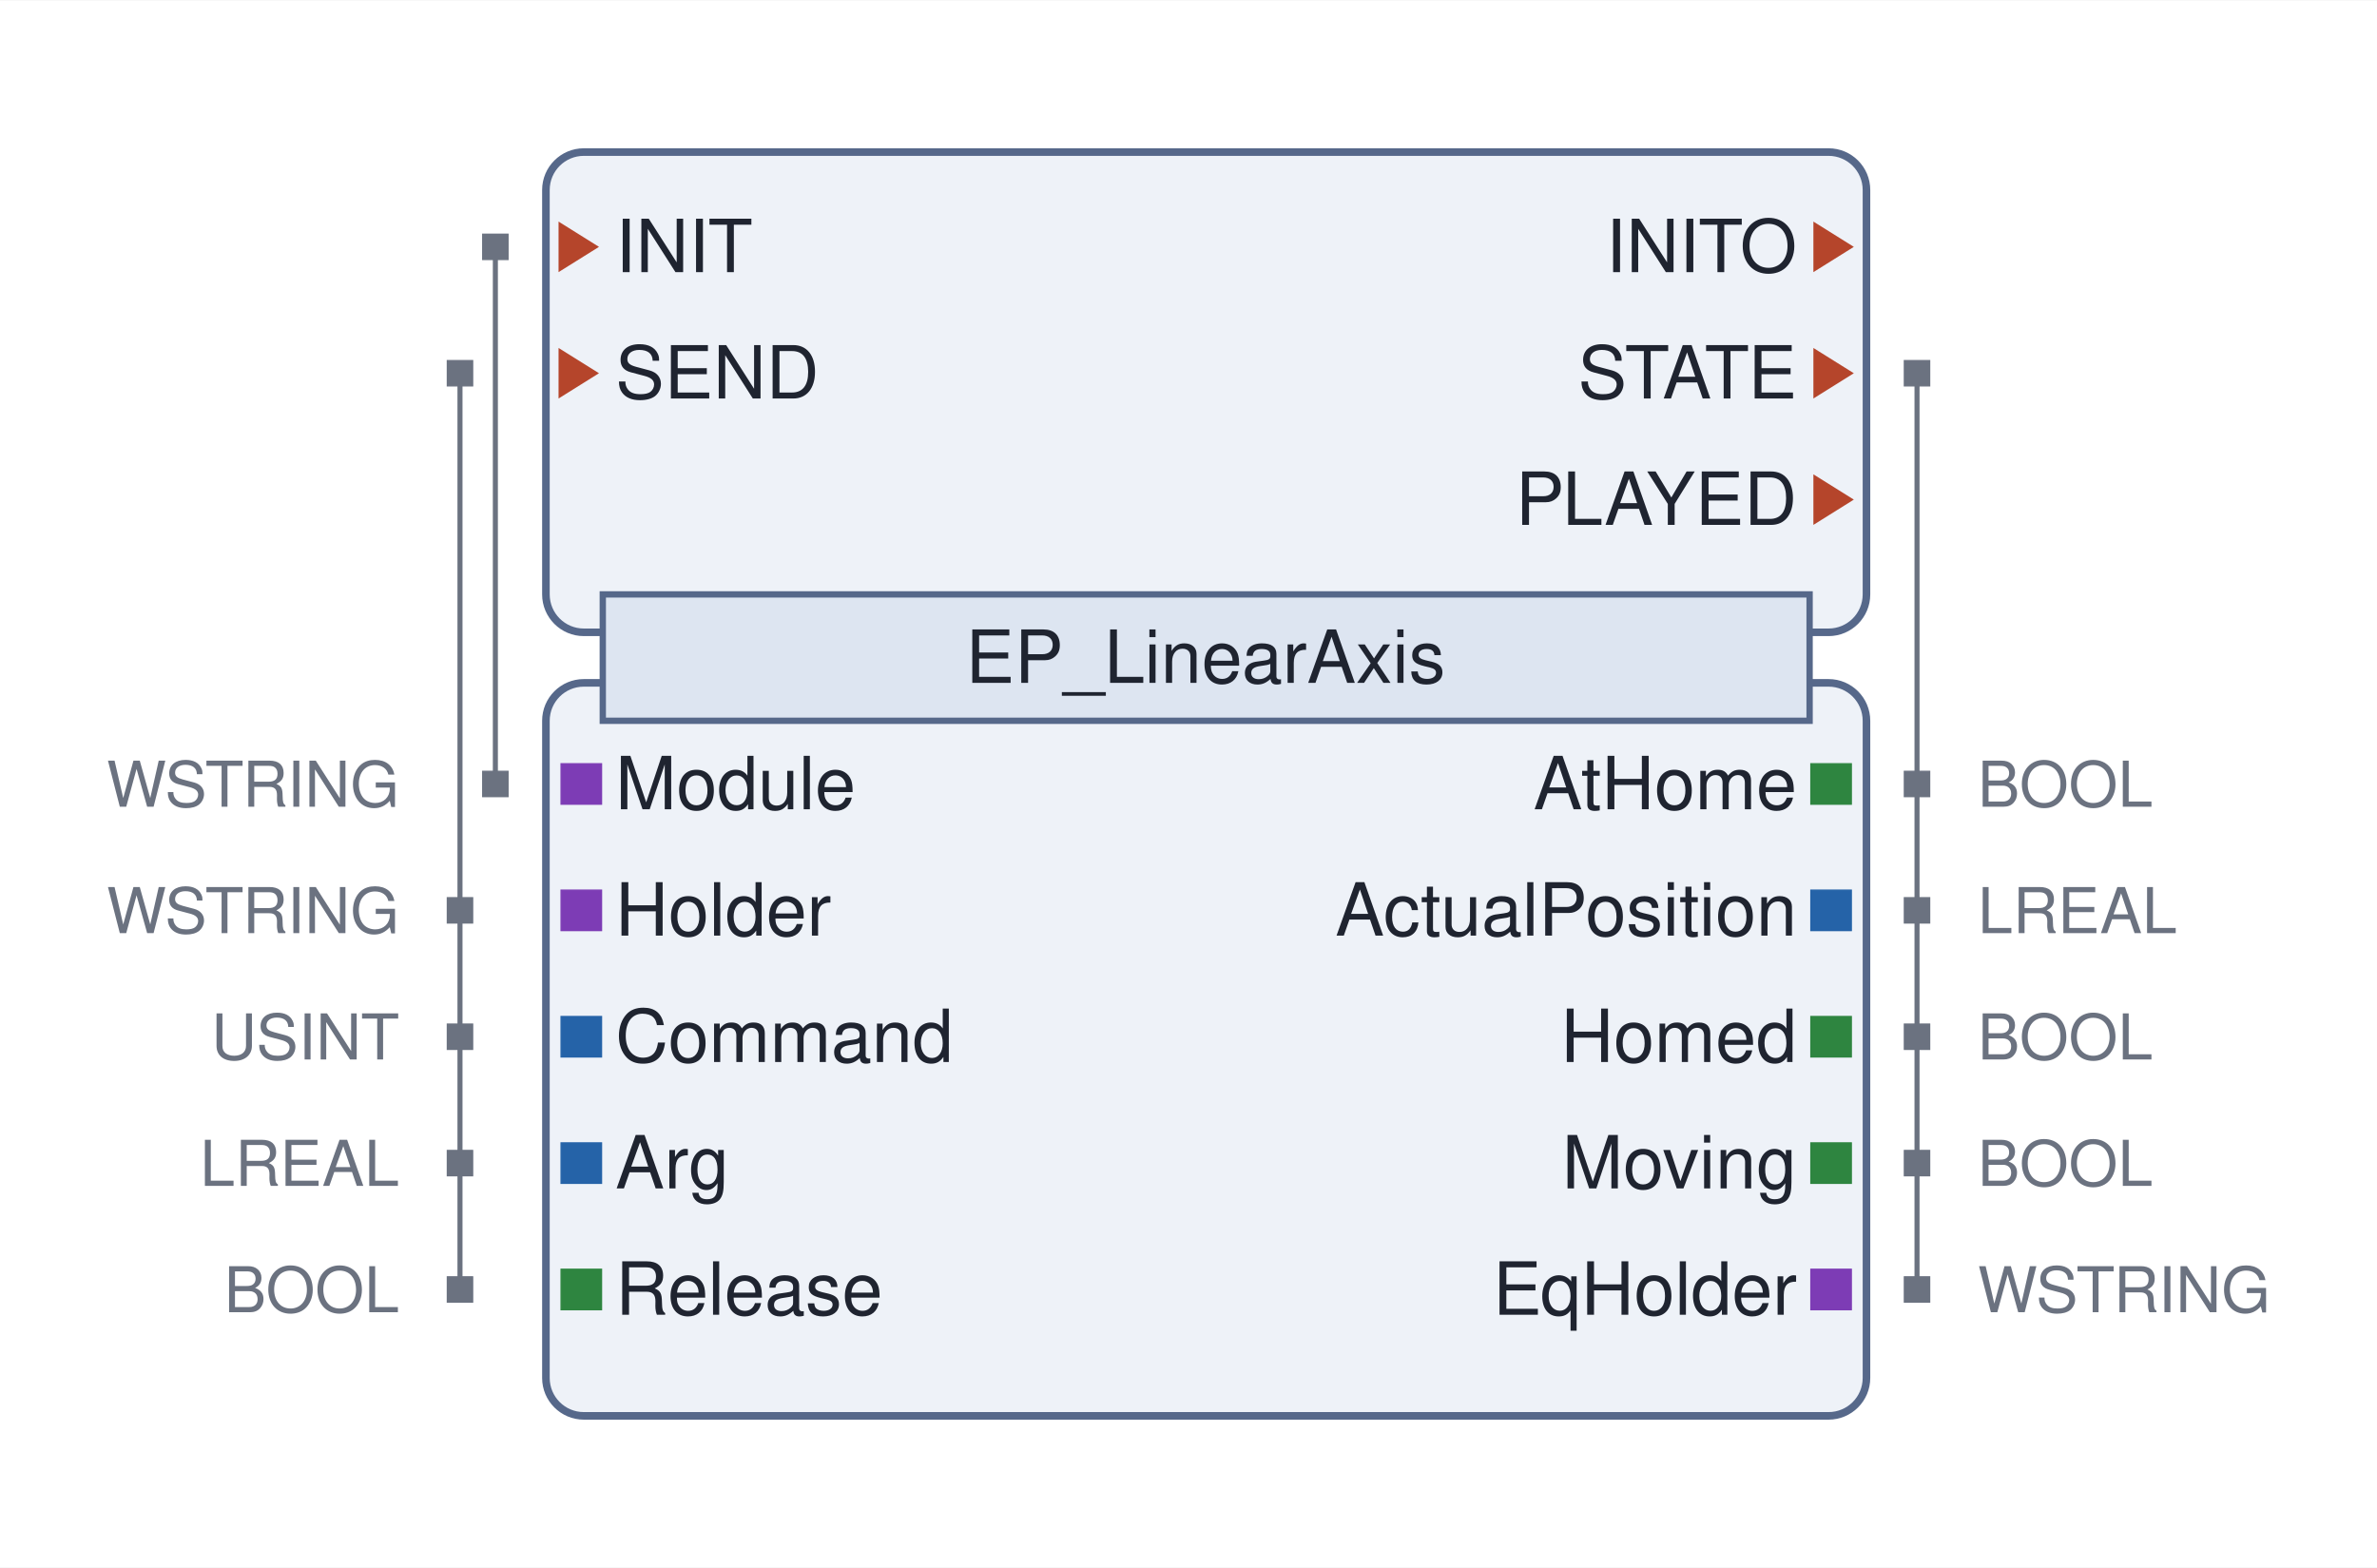
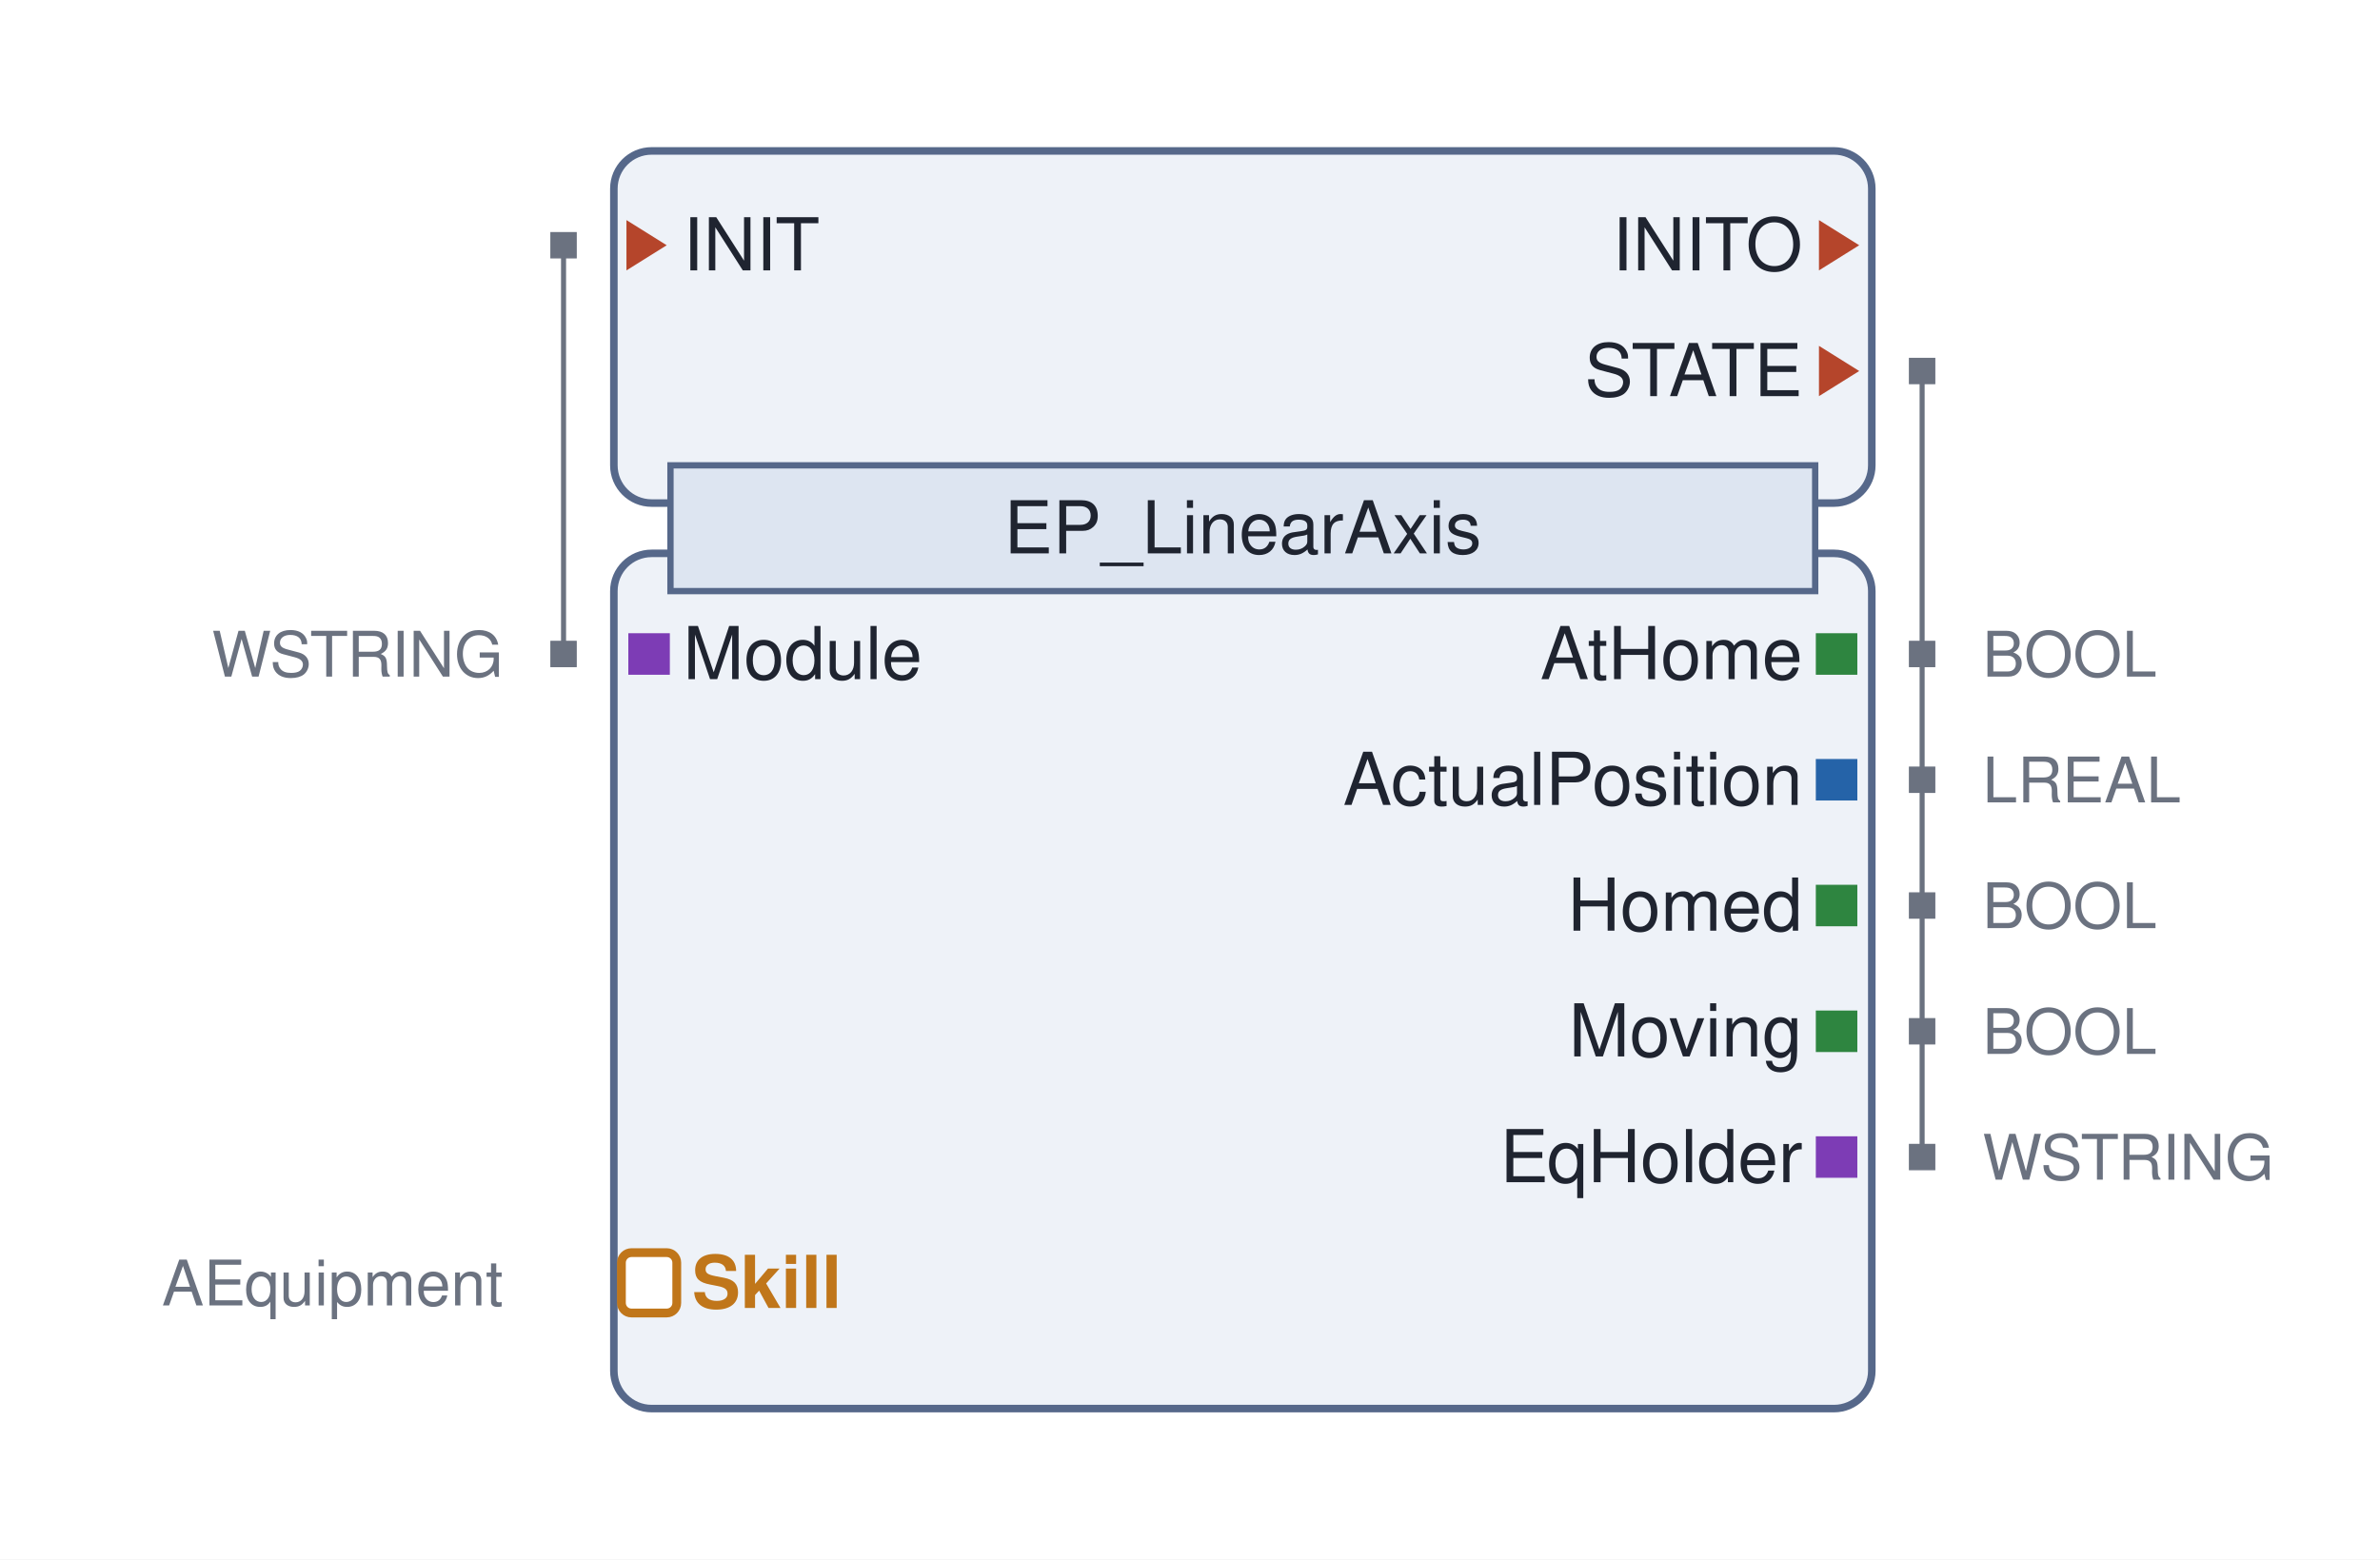
- <svg xmlns="http://www.w3.org/2000/svg" width="470" height="310" viewBox="-432 -120 1881 1240" font-family="Segoe UI, Helvetica, Arial, sans-serif">
-   <rect x="-432" y="-120" width="1881" height="1240" fill="#ffffff" />
-   <rect x="0" y="420" width="1045" height="580" rx="30" fill="#eef2f8" stroke="#56688a" stroke-width="6" />
-   <rect x="0" y="0" width="1045" height="380" rx="30" fill="#eef2f8" stroke="#56688a" stroke-width="6" />
-   <rect x="45" y="350" width="955" height="100" rx="0" fill="#dde5f1" stroke="#56688a" stroke-width="5" />
-   <text x="522" y="420" font-size="58" text-anchor="middle" fill="#1f2430">EP_LinearAxis</text>
+ <svg xmlns="http://www.w3.org/2000/svg" width="473" height="310" viewBox="-488 -120 1892 1240" font-family="Segoe UI, Helvetica, Arial, sans-serif">
+   <rect x="-488" y="-120" width="1892" height="1240" fill="#ffffff" />
+   <rect x="0" y="320" width="1000" height="680" rx="30" fill="#eef2f8" stroke="#56688a" stroke-width="6" />
+   <rect x="0" y="0" width="1000" height="280" rx="30" fill="#eef2f8" stroke="#56688a" stroke-width="6" />
+   <rect x="45" y="250" width="910" height="100" rx="0" fill="#dde5f1" stroke="#56688a" stroke-width="5" />
+   <text x="500" y="320" font-size="58" text-anchor="middle" fill="#1f2430">EP_LinearAxis</text>
  <polygon points="10,55 42,75 10,95" fill="#b5452b" />
  <text x="55" y="95" font-size="58" text-anchor="start" fill="#1f2430">INIT</text>
-   <polygon points="10,155 42,175 10,195" fill="#b5452b" />
-   <text x="55" y="195" font-size="58" text-anchor="start" fill="#1f2430">SEND</text>
-   <polygon points="1003,55 1035,75 1003,95" fill="#b5452b" />
-   <text x="990" y="95" font-size="58" text-anchor="end" fill="#1f2430">INITO</text>
-   <polygon points="1003,155 1035,175 1003,195" fill="#b5452b" />
-   <text x="990" y="195" font-size="58" text-anchor="end" fill="#1f2430">STATE</text>
-   <polygon points="1003,255 1035,275 1003,295" fill="#b5452b" />
-   <text x="990" y="295" font-size="58" text-anchor="end" fill="#1f2430">PLAYED</text>
-   <rect x="12" y="484" width="32" height="32" rx="0" fill="#7d3cb5" stroke="#7d3cb5" stroke-width="1" />
-   <text x="55" y="520" font-size="58" text-anchor="start" fill="#1f2430">Module</text>
-   <rect x="12" y="584" width="32" height="32" rx="0" fill="#7d3cb5" stroke="#7d3cb5" stroke-width="1" />
-   <text x="55" y="620" font-size="58" text-anchor="start" fill="#1f2430">Holder</text>
-   <rect x="12" y="684" width="32" height="32" rx="0" fill="#2563a8" stroke="#2563a8" stroke-width="1" />
-   <text x="55" y="720" font-size="58" text-anchor="start" fill="#1f2430">Command</text>
-   <rect x="12" y="784" width="32" height="32" rx="0" fill="#2563a8" stroke="#2563a8" stroke-width="1" />
-   <text x="55" y="820" font-size="58" text-anchor="start" fill="#1f2430">Arg</text>
-   <rect x="12" y="884" width="32" height="32" rx="0" fill="#2e8540" stroke="#2e8540" stroke-width="1" />
-   <text x="55" y="920" font-size="58" text-anchor="start" fill="#1f2430">Release</text>
-   <rect x="1001" y="484" width="32" height="32" rx="0" fill="#2e8540" stroke="#2e8540" stroke-width="1" />
-   <text x="990" y="520" font-size="58" text-anchor="end" fill="#1f2430">AtHome</text>
-   <rect x="1001" y="584" width="32" height="32" rx="0" fill="#2563a8" stroke="#2563a8" stroke-width="1" />
-   <text x="990" y="620" font-size="58" text-anchor="end" fill="#1f2430">ActualPosition</text>
-   <rect x="1001" y="684" width="32" height="32" rx="0" fill="#2e8540" stroke="#2e8540" stroke-width="1" />
-   <text x="990" y="720" font-size="58" text-anchor="end" fill="#1f2430">Homed</text>
-   <rect x="1001" y="784" width="32" height="32" rx="0" fill="#2e8540" stroke="#2e8540" stroke-width="1" />
-   <text x="990" y="820" font-size="58" text-anchor="end" fill="#1f2430">Moving</text>
-   <rect x="1001" y="884" width="32" height="32" rx="0" fill="#7d3cb5" stroke="#7d3cb5" stroke-width="1" />
-   <text x="990" y="920" font-size="58" text-anchor="end" fill="#1f2430">EqHolder</text>
-   <line x1="-40" y1="75" x2="-40" y2="500" stroke="#6b7280" stroke-width="4" />
+   <polygon points="958,55 990,75 958,95" fill="#b5452b" />
+   <text x="945" y="95" font-size="58" text-anchor="end" fill="#1f2430">INITO</text>
+   <polygon points="958,155 990,175 958,195" fill="#b5452b" />
+   <text x="945" y="195" font-size="58" text-anchor="end" fill="#1f2430">STATE</text>
+   <rect x="12" y="384" width="32" height="32" rx="0" fill="#7d3cb5" stroke="#7d3cb5" stroke-width="1" />
+   <text x="55" y="420" font-size="58" text-anchor="start" fill="#1f2430">Module</text>
+   <rect x="956" y="384" width="32" height="32" rx="0" fill="#2e8540" stroke="#2e8540" stroke-width="1" />
+   <text x="945" y="420" font-size="58" text-anchor="end" fill="#1f2430">AtHome</text>
+   <rect x="956" y="484" width="32" height="32" rx="0" fill="#2563a8" stroke="#2563a8" stroke-width="1" />
+   <text x="945" y="520" font-size="58" text-anchor="end" fill="#1f2430">ActualPosition</text>
+   <rect x="956" y="584" width="32" height="32" rx="0" fill="#2e8540" stroke="#2e8540" stroke-width="1" />
+   <text x="945" y="620" font-size="58" text-anchor="end" fill="#1f2430">Homed</text>
+   <rect x="956" y="684" width="32" height="32" rx="0" fill="#2e8540" stroke="#2e8540" stroke-width="1" />
+   <text x="945" y="720" font-size="58" text-anchor="end" fill="#1f2430">Moving</text>
+   <rect x="956" y="784" width="32" height="32" rx="0" fill="#7d3cb5" stroke="#7d3cb5" stroke-width="1" />
+   <text x="945" y="820" font-size="58" text-anchor="end" fill="#1f2430">EqHolder</text>
+   <rect x="6" y="876" width="44" height="48" rx="8" fill="#ffffff" stroke="#c0761a" stroke-width="7" />
+   <text x="62" y="920" font-size="58" text-anchor="start" fill="#c0761a" font-weight="bold">Skill</text>
+   <line x1="-40" y1="75" x2="-40" y2="400" stroke="#6b7280" stroke-width="4" />
  <rect x="-50" y="65" width="20" height="20" rx="0" fill="#6b7280" stroke="#6b7280" stroke-width="1" />
-   <rect x="-50" y="490" width="20" height="20" rx="0" fill="#6b7280" stroke="#6b7280" stroke-width="1" />
-   <line x1="-68" y1="175" x2="-68" y2="900" stroke="#6b7280" stroke-width="4" />
-   <rect x="-78" y="165" width="20" height="20" rx="0" fill="#6b7280" stroke="#6b7280" stroke-width="1" />
-   <rect x="-78" y="590" width="20" height="20" rx="0" fill="#6b7280" stroke="#6b7280" stroke-width="1" />
-   <rect x="-78" y="690" width="20" height="20" rx="0" fill="#6b7280" stroke="#6b7280" stroke-width="1" />
-   <rect x="-78" y="790" width="20" height="20" rx="0" fill="#6b7280" stroke="#6b7280" stroke-width="1" />
-   <rect x="-78" y="890" width="20" height="20" rx="0" fill="#6b7280" stroke="#6b7280" stroke-width="1" />
-   <text x="-116" y="518" font-size="50" text-anchor="end" fill="#6b7280">WSTRING</text>
-   <text x="-116" y="618" font-size="50" text-anchor="end" fill="#6b7280">WSTRING</text>
-   <text x="-116" y="718" font-size="50" text-anchor="end" fill="#6b7280">USINT</text>
-   <text x="-116" y="818" font-size="50" text-anchor="end" fill="#6b7280">LREAL</text>
-   <text x="-116" y="918" font-size="50" text-anchor="end" fill="#6b7280">BOOL</text>
-   <line x1="1085" y1="175" x2="1085" y2="900" stroke="#6b7280" stroke-width="4" />
-   <rect x="1075" y="165" width="20" height="20" rx="0" fill="#6b7280" stroke="#6b7280" stroke-width="1" />
-   <rect x="1075" y="490" width="20" height="20" rx="0" fill="#6b7280" stroke="#6b7280" stroke-width="1" />
-   <rect x="1075" y="590" width="20" height="20" rx="0" fill="#6b7280" stroke="#6b7280" stroke-width="1" />
-   <rect x="1075" y="690" width="20" height="20" rx="0" fill="#6b7280" stroke="#6b7280" stroke-width="1" />
-   <rect x="1075" y="790" width="20" height="20" rx="0" fill="#6b7280" stroke="#6b7280" stroke-width="1" />
-   <rect x="1075" y="890" width="20" height="20" rx="0" fill="#6b7280" stroke="#6b7280" stroke-width="1" />
-   <text x="1133" y="518" font-size="50" text-anchor="start" fill="#6b7280">BOOL</text>
-   <text x="1133" y="618" font-size="50" text-anchor="start" fill="#6b7280">LREAL</text>
-   <text x="1133" y="718" font-size="50" text-anchor="start" fill="#6b7280">BOOL</text>
-   <text x="1133" y="818" font-size="50" text-anchor="start" fill="#6b7280">BOOL</text>
-   <text x="1133" y="918" font-size="50" text-anchor="start" fill="#6b7280">WSTRING</text>
+   <rect x="-50" y="390" width="20" height="20" rx="0" fill="#6b7280" stroke="#6b7280" stroke-width="1" />
+   <text x="-88" y="418" font-size="50" text-anchor="end" fill="#6b7280">WSTRING</text>
+   <text x="-88" y="918" font-size="50" text-anchor="end" fill="#6b7280">AEquipment</text>
+   <line x1="1040" y1="175" x2="1040" y2="800" stroke="#6b7280" stroke-width="4" />
+   <rect x="1030" y="165" width="20" height="20" rx="0" fill="#6b7280" stroke="#6b7280" stroke-width="1" />
+   <rect x="1030" y="390" width="20" height="20" rx="0" fill="#6b7280" stroke="#6b7280" stroke-width="1" />
+   <rect x="1030" y="490" width="20" height="20" rx="0" fill="#6b7280" stroke="#6b7280" stroke-width="1" />
+   <rect x="1030" y="590" width="20" height="20" rx="0" fill="#6b7280" stroke="#6b7280" stroke-width="1" />
+   <rect x="1030" y="690" width="20" height="20" rx="0" fill="#6b7280" stroke="#6b7280" stroke-width="1" />
+   <rect x="1030" y="790" width="20" height="20" rx="0" fill="#6b7280" stroke="#6b7280" stroke-width="1" />
+   <text x="1088" y="418" font-size="50" text-anchor="start" fill="#6b7280">BOOL</text>
+   <text x="1088" y="518" font-size="50" text-anchor="start" fill="#6b7280">LREAL</text>
+   <text x="1088" y="618" font-size="50" text-anchor="start" fill="#6b7280">BOOL</text>
+   <text x="1088" y="718" font-size="50" text-anchor="start" fill="#6b7280">BOOL</text>
+   <text x="1088" y="818" font-size="50" text-anchor="start" fill="#6b7280">WSTRING</text>
</svg>
